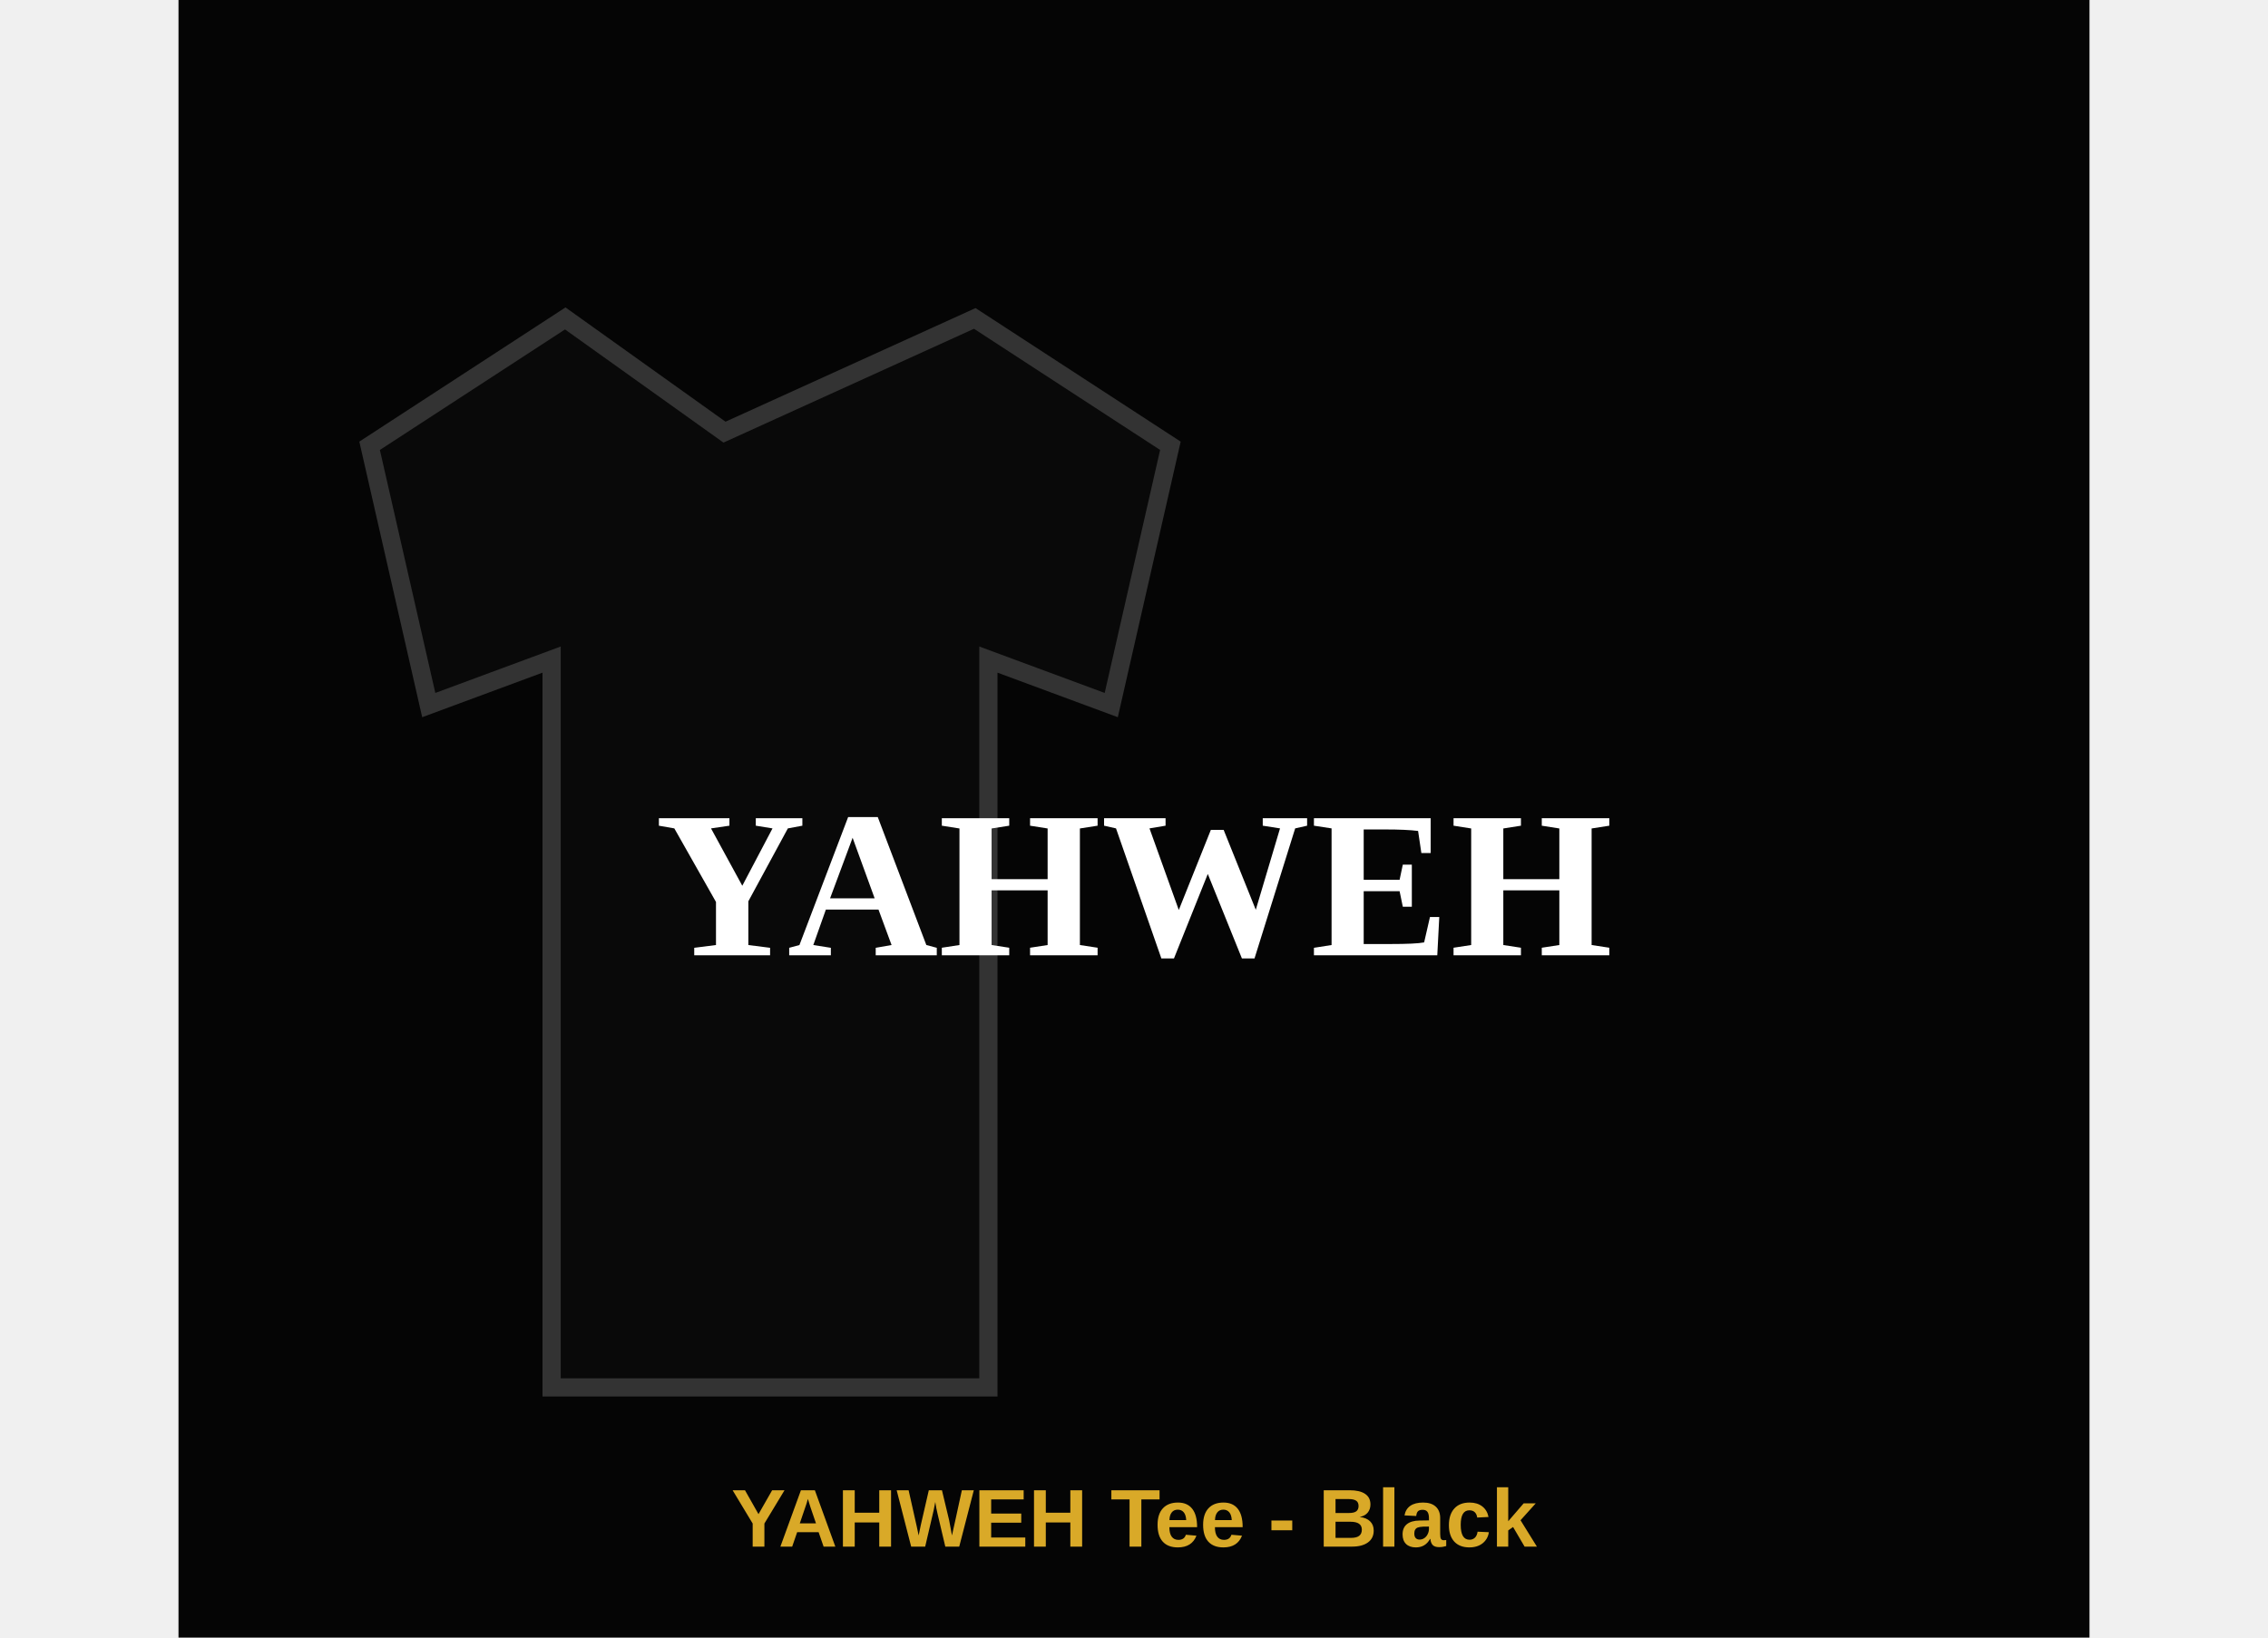
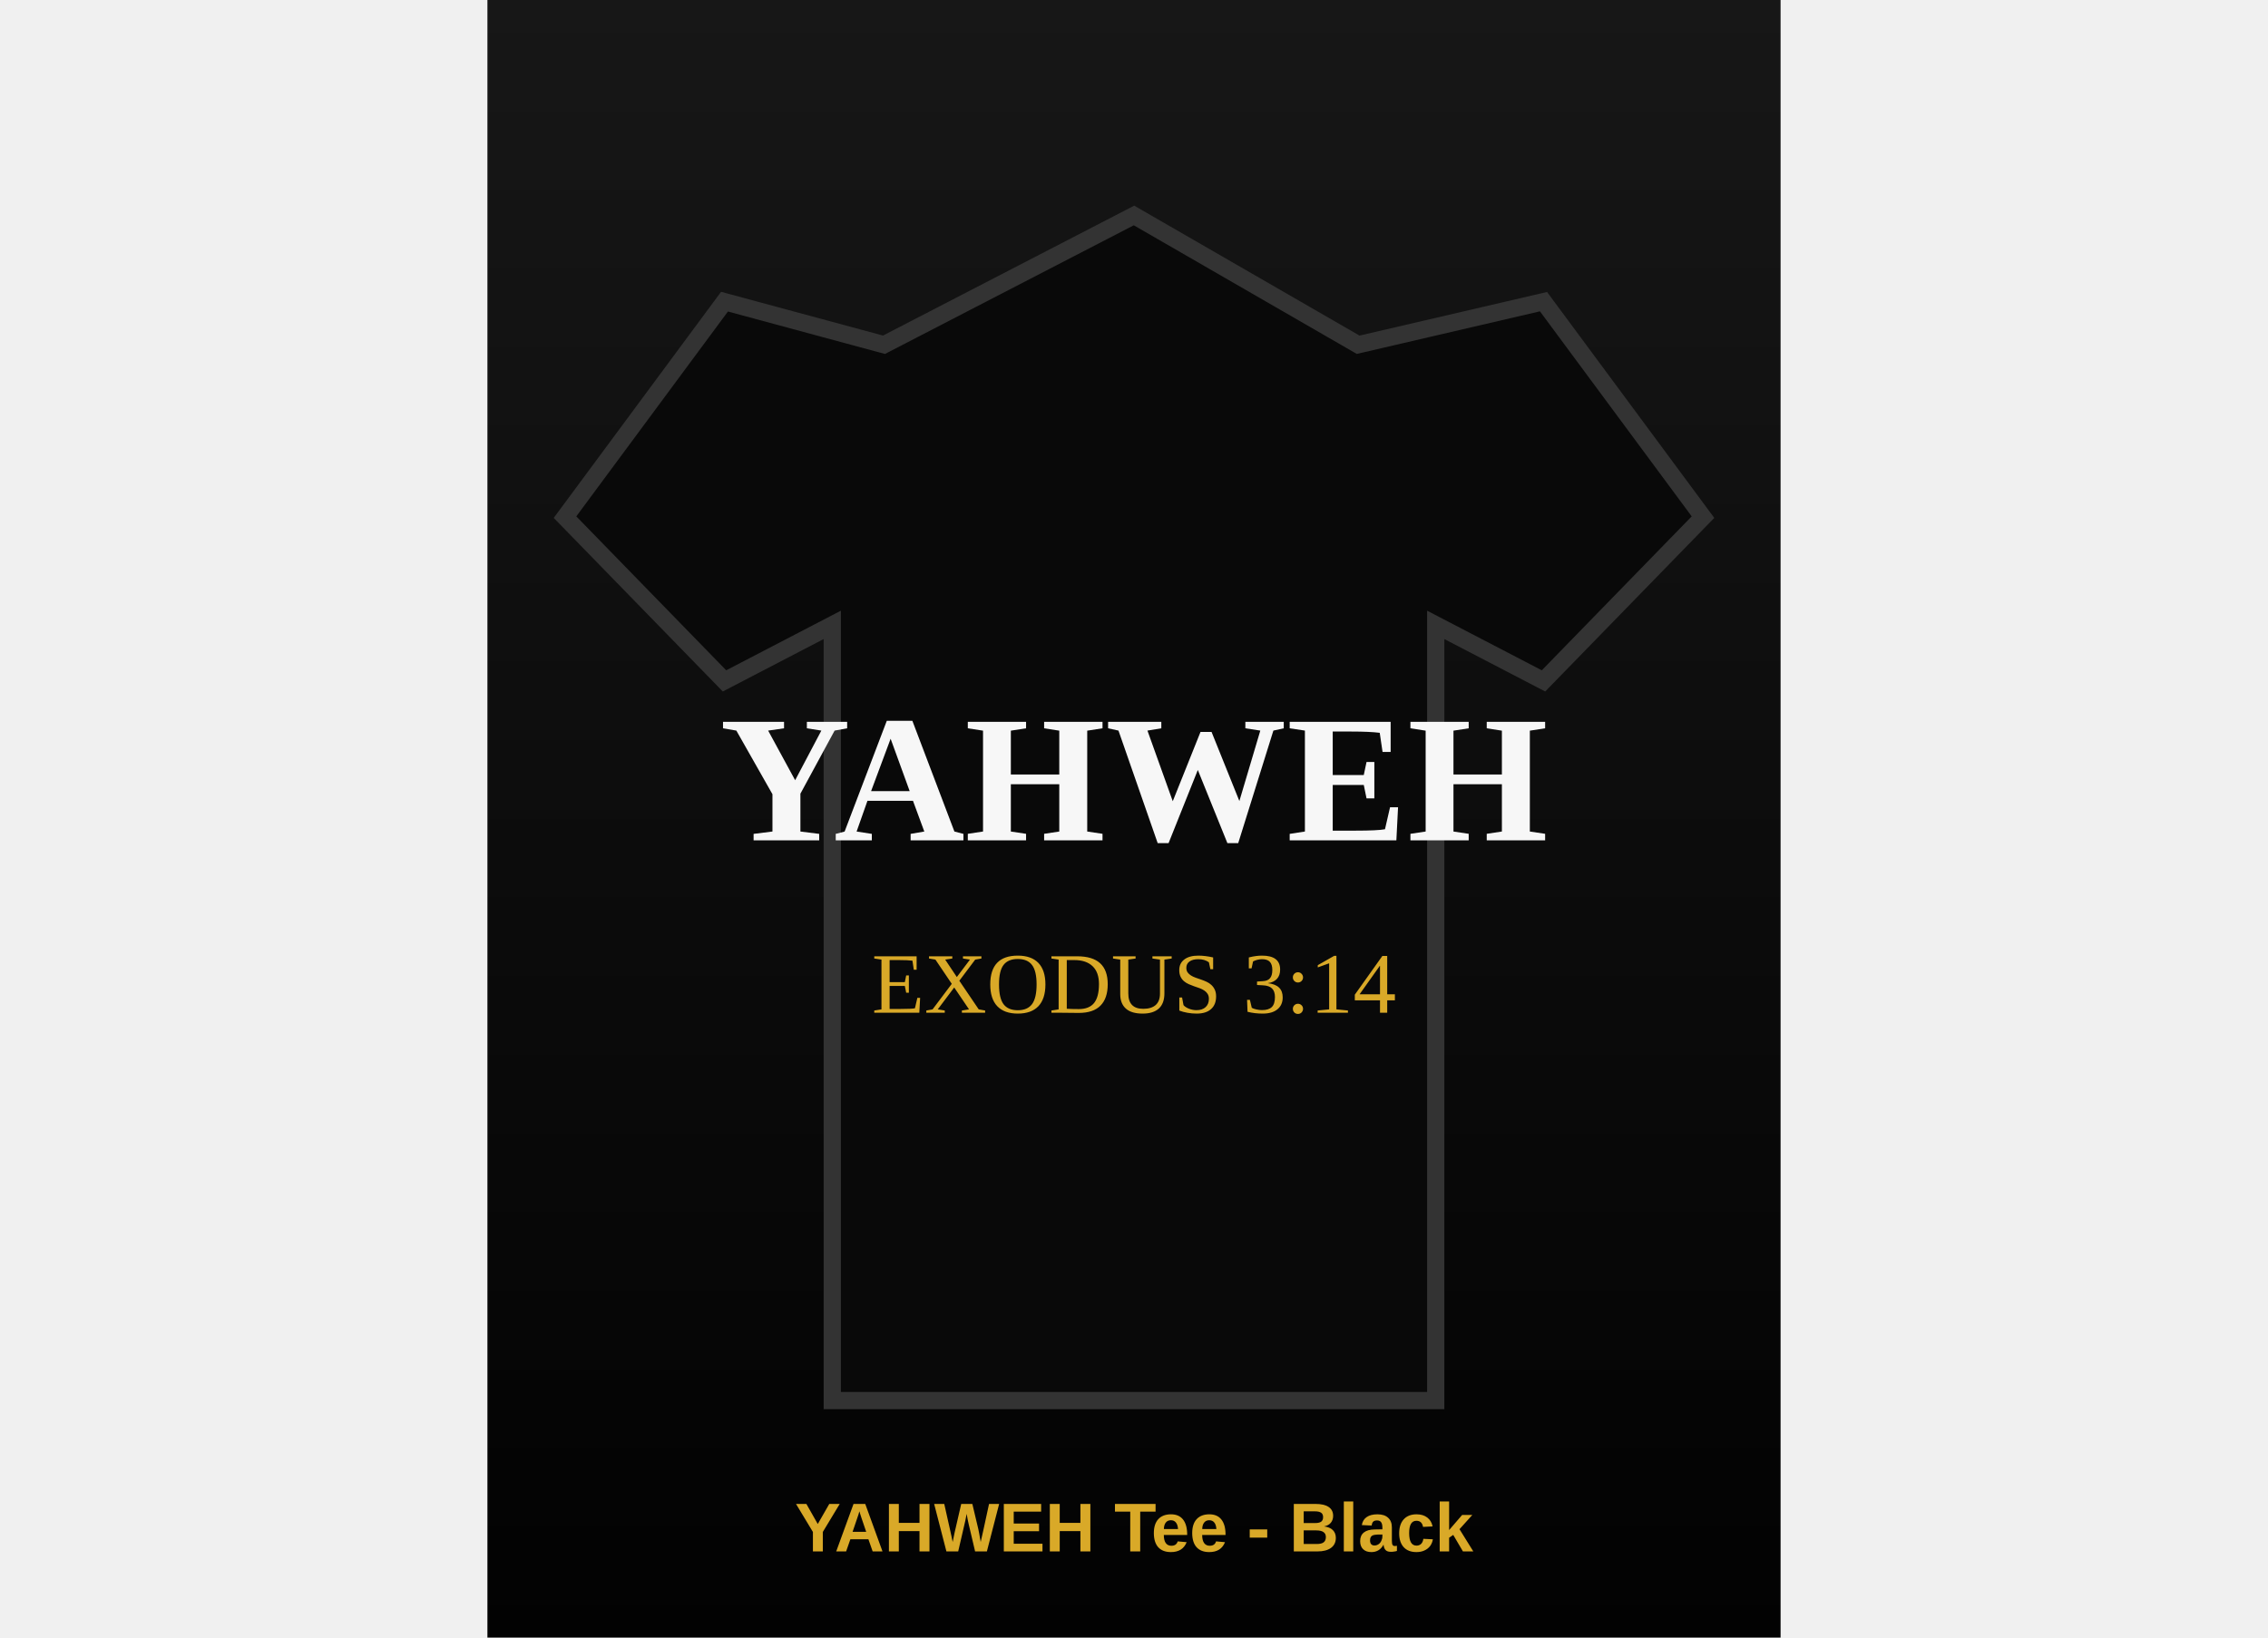
- <svg xmlns="http://www.w3.org/2000/svg" width="900" height="650" viewBox="0 0 420 360">
-   <rect width="420" height="360" fill="#050505" />
-   <path d="M120 95 L175 70 L218 98 L205 155 L178 145 L178 305 L82 305 L82 145 L55 155 L42 98 L85 70 Z" fill="#090909" stroke="#333" stroke-width="4" />
-   <text x="210" y="210" text-anchor="middle" font-size="46" font-weight="900" fill="#fff">YAHWEH</text>
-   <text x="210" y="340" text-anchor="middle" font-family="Arial" font-size="18" font-weight="900" fill="#d9a928">YAHWEH Tee - Black</text>
+ <svg xmlns="http://www.w3.org/2000/svg" width="900" height="650" viewBox="0 0 300 380">
+   <defs>
+     <linearGradient id="bg" x1="0" x2="0" y1="0" y2="1">
+       <stop stop-color="#171717" />
+       <stop offset="1" stop-color="#020202" />
+     </linearGradient>
+   </defs>
+   <rect width="300" height="380" fill="url(#bg)" />
+   <path d="M92 80 L150 50 L202 80 L245 70 L282 120 L245 158 L220 145 L220 325 L80 325 L80 145 L55 158 L18 120 L55 70 Z" fill="#090909" stroke="#333" stroke-width="4" />
+   <text x="150" y="195" text-anchor="middle" font-size="42" font-weight="900" fill="#f7f7f7">YAHWEH</text>
+   <text x="150" y="235" text-anchor="middle" font-size="20" fill="#d9a928">EXODUS 3:14</text>
+   <text x="150" y="360" text-anchor="middle" font-family="Arial" font-size="16" font-weight="900" fill="#d9a928">YAHWEH Tee - Black</text>
</svg>
